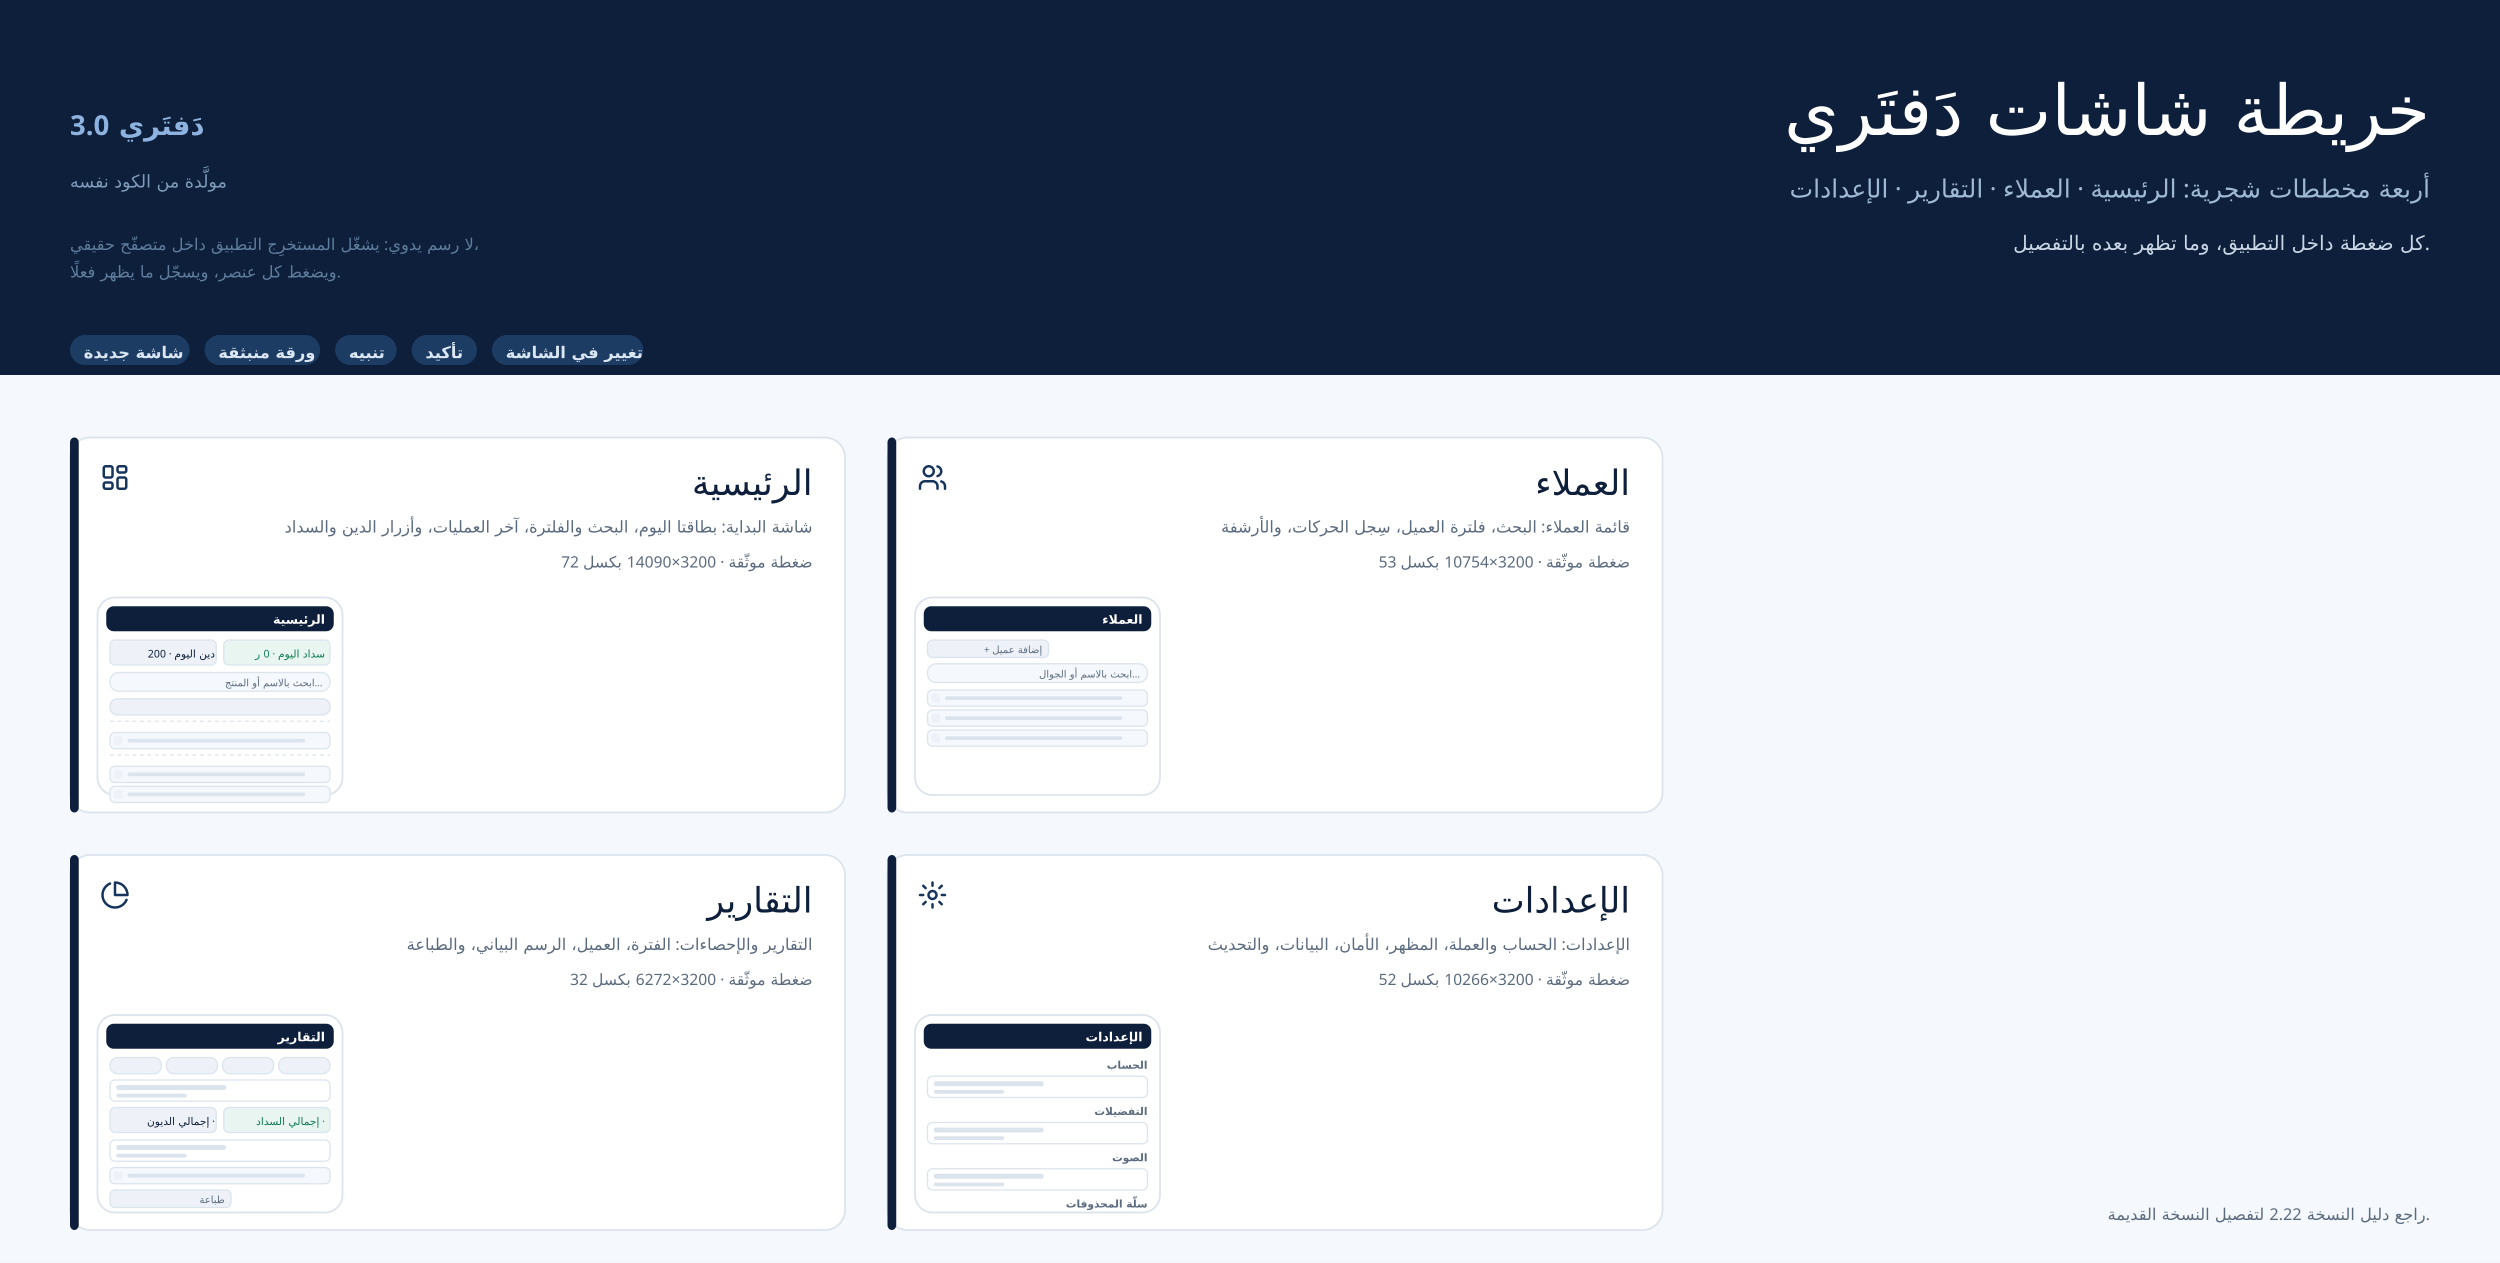
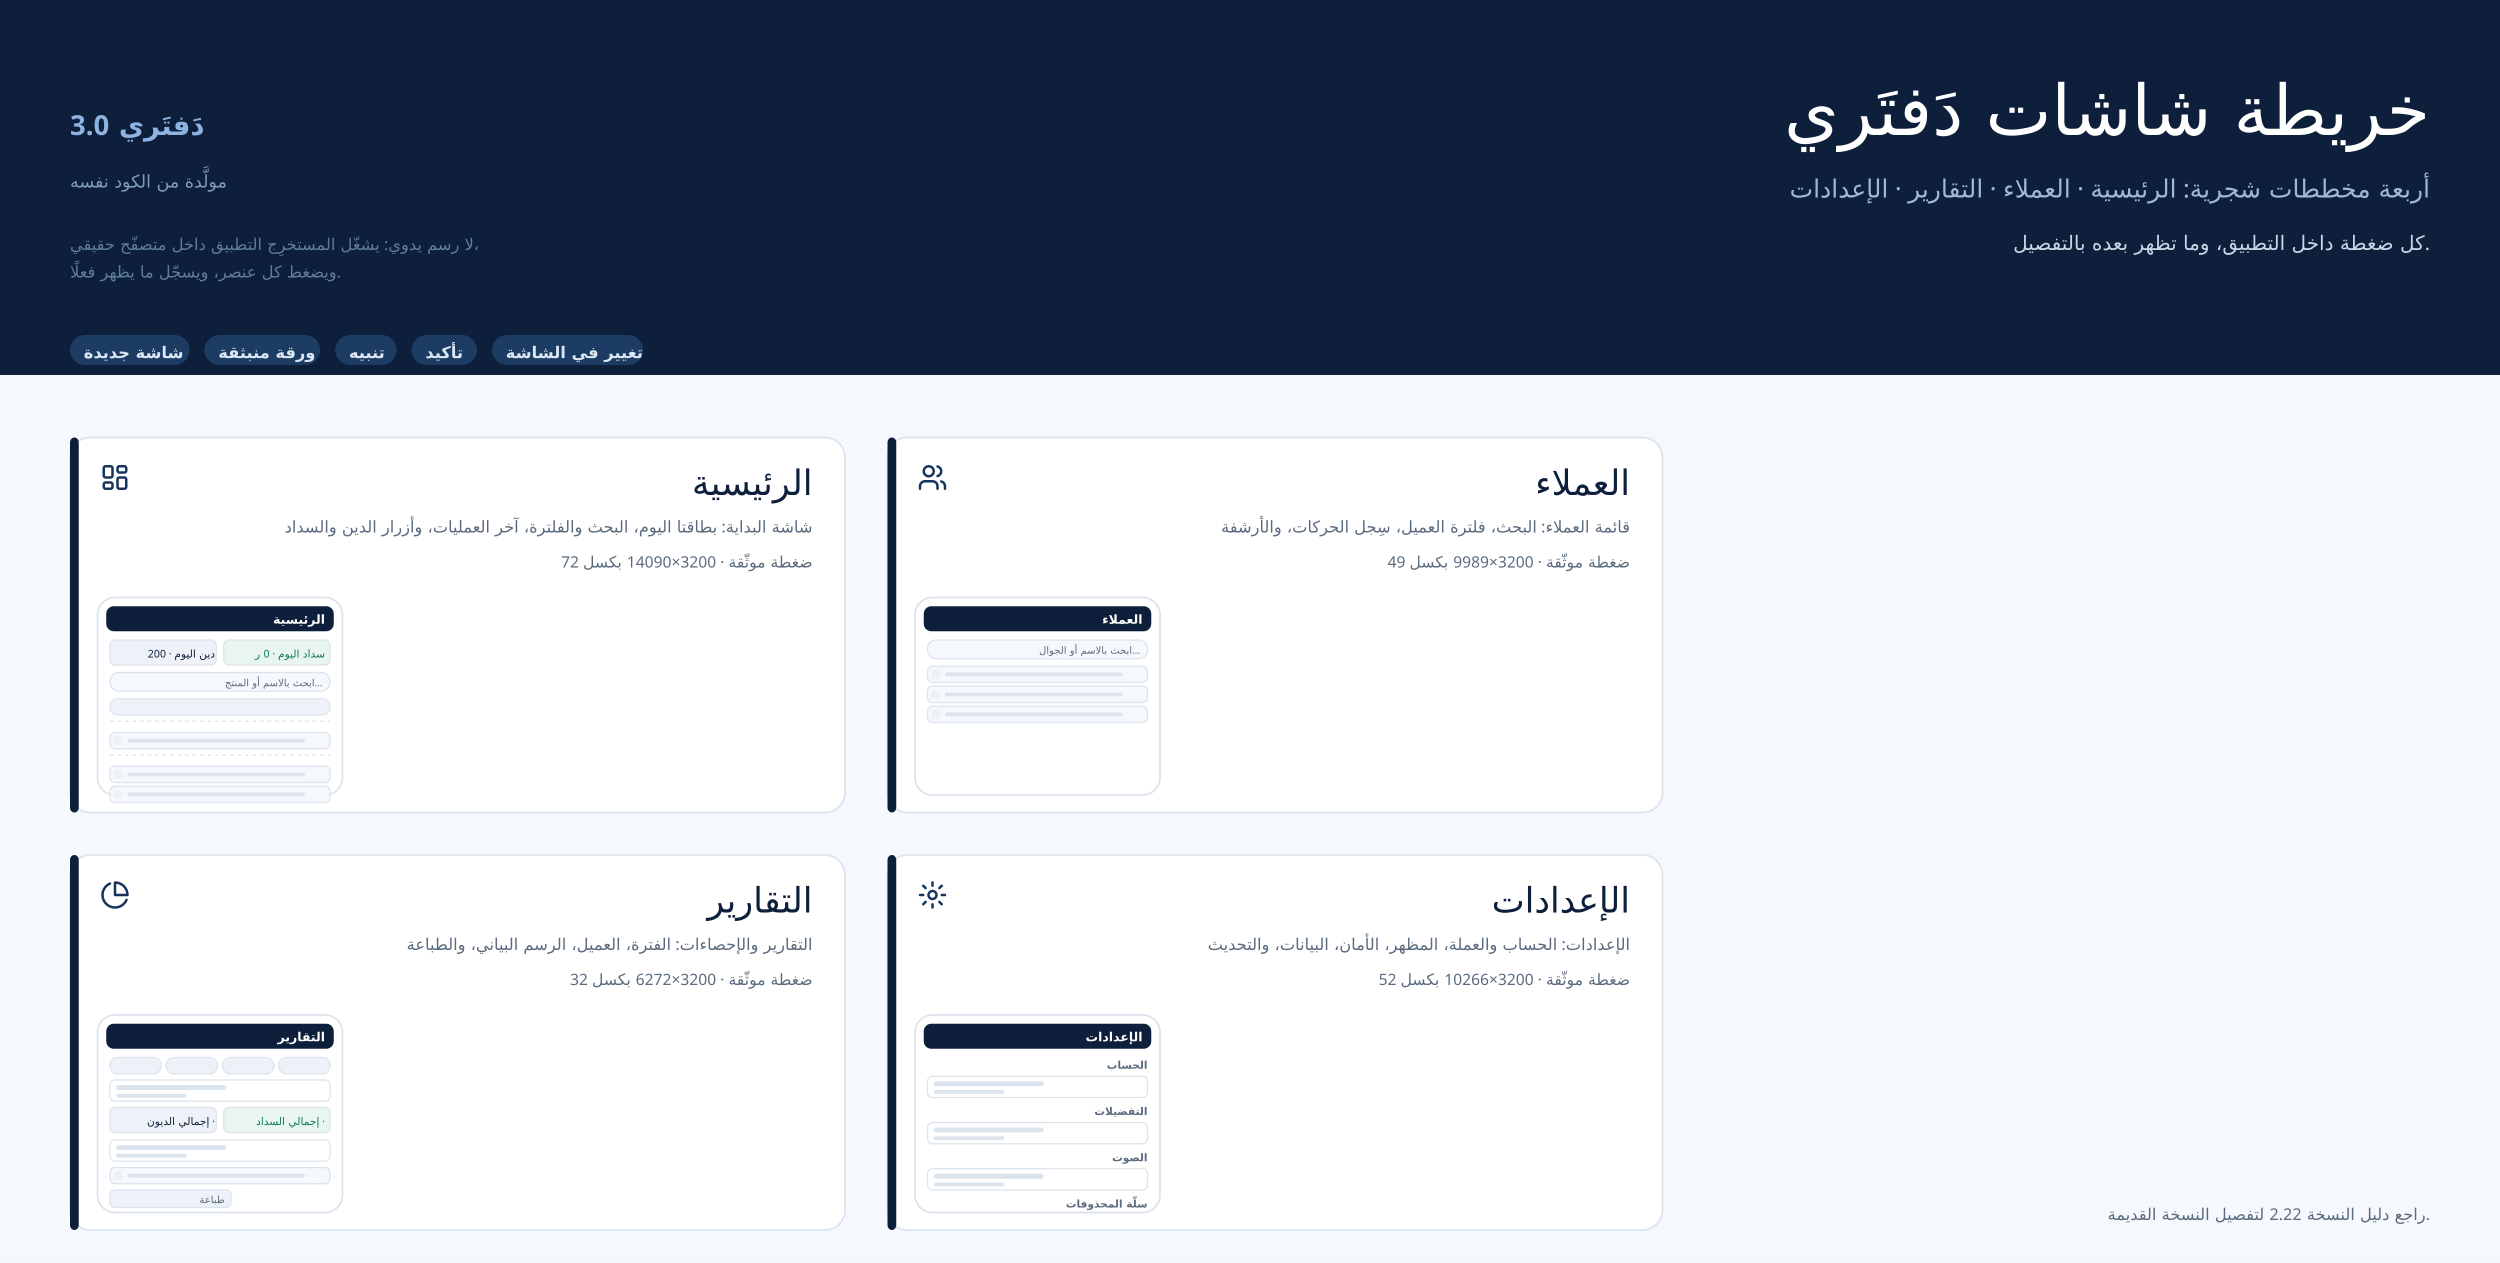
<svg xmlns="http://www.w3.org/2000/svg" width="2000" height="1010" viewBox="0 0 2000 1010">
  <rect width="2000" height="1010" fill="#f5f8fc" />
  <rect x="0" y="0" width="2000" height="1010" rx="0" fill="#f5f8fc" />
  <rect x="0" y="0" width="2000" height="300" rx="0" fill="#0d1f3a" />
  <text x="1944" y="108" font-family="Cairo" font-size="56" font-weight="black" fill="#ffffff" text-anchor="end">خريطة شاشات دَفتَري</text>
  <text x="1944" y="158" font-family="Cairo" font-size="20" font-weight="normal" fill="#9fb8d4" text-anchor="end">أربعة مخططات شجرية: الرئيسية · العملاء · التقارير · الإعدادات</text>
  <text x="1944" y="200" font-family="Cairo" font-size="16" font-weight="normal" fill="#c9d6e6" text-anchor="end">كل ضغطة داخل التطبيق، وما تظهر بعده بالتفصيل.</text>
  <text x="56" y="108" font-family="Cairo" font-size="22" font-weight="bold" fill="#8fb3e0" text-anchor="start">دَفتَري 3.0</text>
  <text x="56" y="150" font-family="Cairo" font-size="14" font-weight="normal" fill="#7f9cbb" text-anchor="start">مولَّدة من الكود نفسه</text>
  <text x="56" y="200" font-family="Cairo" font-size="13" font-weight="normal" fill="#5f7c9c" text-anchor="start">لا رسم يدوي: يشغّل المستخرِج التطبيق داخل متصفّح حقيقي،</text>
  <text x="56" y="222" font-family="Cairo" font-size="13" font-weight="normal" fill="#5f7c9c" text-anchor="start">ويضغط كل عنصر، ويسجّل ما يظهر فعلًا.</text>
  <rect x="56" y="268" width="95.63" height="24" rx="12" fill="#1d3c63" />
  <text x="67" y="286.5" font-family="Cairo" font-size="13" font-weight="bold" fill="#dbe7f5" text-anchor="start">شاشة جديدة</text>
  <rect x="163.63" y="268" width="92.5" height="24" rx="12" fill="#1d3c63" />
  <text x="174.63" y="286.5" font-family="Cairo" font-size="13" font-weight="bold" fill="#dbe7f5" text-anchor="start">ورقة منبثقة</text>
  <rect x="268.13" y="268" width="49.16" height="24" rx="12" fill="#1d3c63" />
  <text x="279.13" y="286.5" font-family="Cairo" font-size="13" font-weight="bold" fill="#dbe7f5" text-anchor="start">تنبيه</text>
  <rect x="329.29" y="268" width="52.3" height="24" rx="12" fill="#1d3c63" />
  <text x="340.29" y="286.5" font-family="Cairo" font-size="13" font-weight="bold" fill="#dbe7f5" text-anchor="start">تأكيد</text>
  <rect x="393.59" y="268" width="121" height="24" rx="12" fill="#1d3c63" />
  <text x="404.59" y="286.5" font-family="Cairo" font-size="13" font-weight="bold" fill="#dbe7f5" text-anchor="start">تغيير في الشاشة</text>
  <rect x="56" y="350" width="620" height="300" rx="16" fill="#ffffff" stroke="#dbe3ec" stroke-width="1.4" />
  <rect x="56" y="350" width="7" height="300" rx="4" fill="#0d1f3a" />
  <text x="650" y="396" font-family="Cairo" font-size="28" font-weight="black" fill="#0d1f3a" text-anchor="end">الرئيسية</text>
  <text x="650" y="426" font-family="Cairo" font-size="13" font-weight="normal" fill="#5b6b7f" text-anchor="end">شاشة البداية: بطاقتا اليوم، البحث والفلترة، آخر العمليات، وأزرار الدين والسداد</text>
  <text x="650" y="454" font-family="Cairo" font-size="12.5" font-weight="normal" fill="#5b6b7f" text-anchor="end">72 ضغطة موثّقة · 3200×14090 بكسل</text>
  <rect x="78" y="478" width="196" height="158" rx="14" fill="#ffffff" stroke="#dbe3ec" stroke-width="1.4" />
  <rect x="85" y="485" width="182" height="20" rx="6" fill="#0d1f3a" />
  <text x="260" y="499" font-family="Cairo" font-size="10" font-weight="bold" fill="#fff" text-anchor="end">الرئيسية</text>
  <rect x="88" y="512" width="85" height="20" rx="4" fill="#eef2f8" stroke="#dbe3ec" stroke-width="1" />
  <rect x="179" y="512" width="85" height="20" rx="4" fill="#e9f5f0" stroke="#dbe3ec" stroke-width="1" />
  <text x="172" y="526" font-family="Cairo" font-size="8.5" font-weight="normal" fill="#0d1f3a" text-anchor="end">دين اليوم · 200 </text>
  <text x="260" y="526" font-family="Cairo" font-size="8.5" font-weight="normal" fill="#0e7a52" text-anchor="end">سداد اليوم · 0 ر</text>
  <rect x="88" y="538" width="176" height="15" rx="7" fill="#f5f8fc" stroke="#dbe3ec" stroke-width="1" />
  <text x="258" y="549" font-family="Cairo" font-size="8" font-weight="normal" fill="#5b6b7f" text-anchor="end">ابحث بالاسم أو المنتج…</text>
  <rect x="88" y="559" width="176" height="13" rx="6" fill="#eef2f8" stroke="#dbe3ec" stroke-width="1" />
  <line x1="88" y1="577" x2="264" y2="577" stroke="#dbe3ec" stroke-width="1" stroke-dasharray="3 3" />
  <rect x="88" y="586" width="176" height="13" rx="4" fill="#f5f8fc" stroke="#dbe3ec" stroke-width="1" />
  <rect x="91" y="589" width="7" height="7" rx="2" fill="#eef2f8" />
  <rect x="102" y="591" width="142" height="3" rx="1.5" fill="#dbe3ec" />
  <line x1="88" y1="604" x2="264" y2="604" stroke="#dbe3ec" stroke-width="1" stroke-dasharray="3 3" />
  <rect x="88" y="613" width="176" height="13" rx="4" fill="#f5f8fc" stroke="#dbe3ec" stroke-width="1" />
  <rect x="91" y="616" width="7" height="7" rx="2" fill="#eef2f8" />
  <rect x="102" y="618" width="142" height="3" rx="1.5" fill="#dbe3ec" />
  <rect x="88" y="629" width="176" height="13" rx="4" fill="#f5f8fc" stroke="#dbe3ec" stroke-width="1" />
  <rect x="91" y="632" width="7" height="7" rx="2" fill="#eef2f8" />
  <rect x="102" y="634" width="142" height="3" rx="1.5" fill="#dbe3ec" />
  <g transform="translate(80,370) scale(1)" fill="none" stroke="#16345c" stroke-width="2" stroke-linecap="round" stroke-linejoin="round">
    <rect x="3" y="3" width="7" height="9" rx="1.5" />
    <rect x="14" y="3" width="7" height="5" rx="1.5" />
    <rect x="14" y="12" width="7" height="9" rx="1.5" />
    <rect x="3" y="16" width="7" height="5" rx="1.5" />
  </g>
  <rect x="710" y="350" width="620" height="300" rx="16" fill="#ffffff" stroke="#dbe3ec" stroke-width="1.4" />
  <rect x="710" y="350" width="7" height="300" rx="4" fill="#0d1f3a" />
  <text x="1304" y="396" font-family="Cairo" font-size="28" font-weight="black" fill="#0d1f3a" text-anchor="end">العملاء</text>
  <text x="1304" y="426" font-family="Cairo" font-size="13" font-weight="normal" fill="#5b6b7f" text-anchor="end">قائمة العملاء: البحث، فلترة العميل، سِجل الحركات، والأرشفة</text>
-   <text x="1304" y="454" font-family="Cairo" font-size="12.5" font-weight="normal" fill="#5b6b7f" text-anchor="end">53 ضغطة موثّقة · 3200×10754 بكسل</text>
+   <text x="1304" y="454" font-family="Cairo" font-size="12.5" font-weight="normal" fill="#5b6b7f" text-anchor="end">49 ضغطة موثّقة · 3200×9989 بكسل</text>
  <rect x="732" y="478" width="196" height="158" rx="14" fill="#ffffff" stroke="#dbe3ec" stroke-width="1.4" />
  <rect x="739" y="485" width="182" height="20" rx="6" fill="#0d1f3a" />
  <text x="914" y="499" font-family="Cairo" font-size="10" font-weight="bold" fill="#fff" text-anchor="end">العملاء</text>
-   <rect x="742" y="512" width="96.8" height="14" rx="4" fill="#eef2f8" stroke="#dbe3ec" stroke-width="1" />
-   <text x="833.8" y="522.5" font-family="Cairo" font-size="8" font-weight="normal" fill="#5b6b7f" text-anchor="end">+ إضافة عميل</text>
-   <rect x="742" y="531" width="176" height="15" rx="7" fill="#f5f8fc" stroke="#dbe3ec" stroke-width="1" />
-   <text x="912" y="542" font-family="Cairo" font-size="8" font-weight="normal" fill="#5b6b7f" text-anchor="end">ابحث بالاسم أو الجوال…</text>
-   <rect x="742" y="552" width="176" height="13" rx="4" fill="#f5f8fc" stroke="#dbe3ec" stroke-width="1" />
-   <rect x="745" y="555" width="7" height="7" rx="2" fill="#eef2f8" />
-   <rect x="756" y="557" width="142" height="3" rx="1.5" fill="#dbe3ec" />
-   <rect x="742" y="568" width="176" height="13" rx="4" fill="#f5f8fc" stroke="#dbe3ec" stroke-width="1" />
-   <rect x="745" y="571" width="7" height="7" rx="2" fill="#eef2f8" />
-   <rect x="756" y="573" width="142" height="3" rx="1.5" fill="#dbe3ec" />
-   <rect x="742" y="584" width="176" height="13" rx="4" fill="#f5f8fc" stroke="#dbe3ec" stroke-width="1" />
-   <rect x="745" y="587" width="7" height="7" rx="2" fill="#eef2f8" />
-   <rect x="756" y="589" width="142" height="3" rx="1.5" fill="#dbe3ec" />
+   <rect x="742" y="512" width="176" height="15" rx="7" fill="#f5f8fc" stroke="#dbe3ec" stroke-width="1" />
+   <text x="912" y="523" font-family="Cairo" font-size="8" font-weight="normal" fill="#5b6b7f" text-anchor="end">ابحث بالاسم أو الجوال…</text>
+   <rect x="742" y="533" width="176" height="13" rx="4" fill="#f5f8fc" stroke="#dbe3ec" stroke-width="1" />
+   <rect x="745" y="536" width="7" height="7" rx="2" fill="#eef2f8" />
+   <rect x="756" y="538" width="142" height="3" rx="1.5" fill="#dbe3ec" />
+   <rect x="742" y="549" width="176" height="13" rx="4" fill="#f5f8fc" stroke="#dbe3ec" stroke-width="1" />
+   <rect x="745" y="552" width="7" height="7" rx="2" fill="#eef2f8" />
+   <rect x="756" y="554" width="142" height="3" rx="1.5" fill="#dbe3ec" />
+   <rect x="742" y="565" width="176" height="13" rx="4" fill="#f5f8fc" stroke="#dbe3ec" stroke-width="1" />
+   <rect x="745" y="568" width="7" height="7" rx="2" fill="#eef2f8" />
+   <rect x="756" y="570" width="142" height="3" rx="1.5" fill="#dbe3ec" />
  <g transform="translate(734,370) scale(1)" fill="none" stroke="#16345c" stroke-width="2" stroke-linecap="round" stroke-linejoin="round">
    <path d="M16 21v-2a4 4 0 0 0-4-4H6a4 4 0 0 0-4 4v2" />
    <circle cx="9" cy="7" r="4" />
    <path d="M22 21v-2a4 4 0 0 0-3-3.87" />
    <path d="M16 3.13a4 4 0 0 1 0 7.75" />
  </g>
  <rect x="56" y="684" width="620" height="300" rx="16" fill="#ffffff" stroke="#dbe3ec" stroke-width="1.4" />
  <rect x="56" y="684" width="7" height="300" rx="4" fill="#0d1f3a" />
  <text x="650" y="730" font-family="Cairo" font-size="28" font-weight="black" fill="#0d1f3a" text-anchor="end">التقارير</text>
  <text x="650" y="760" font-family="Cairo" font-size="13" font-weight="normal" fill="#5b6b7f" text-anchor="end">التقارير والإحصاءات: الفترة، العميل، الرسم البياني، والطباعة</text>
  <text x="650" y="788" font-family="Cairo" font-size="12.5" font-weight="normal" fill="#5b6b7f" text-anchor="end">32 ضغطة موثّقة · 3200×6272 بكسل</text>
  <rect x="78" y="812" width="196" height="158" rx="14" fill="#ffffff" stroke="#dbe3ec" stroke-width="1.4" />
  <rect x="85" y="819" width="182" height="20" rx="6" fill="#0d1f3a" />
  <text x="260" y="833" font-family="Cairo" font-size="10" font-weight="bold" fill="#fff" text-anchor="end">التقارير</text>
  <rect x="88" y="846" width="41" height="13" rx="6" fill="#eef2f8" stroke="#dbe3ec" stroke-width="1" />
  <rect x="133" y="846" width="41" height="13" rx="6" fill="#eef2f8" stroke="#dbe3ec" stroke-width="1" />
  <rect x="178" y="846" width="41" height="13" rx="6" fill="#eef2f8" stroke="#dbe3ec" stroke-width="1" />
  <rect x="223" y="846" width="41" height="13" rx="6" fill="#eef2f8" stroke="#dbe3ec" stroke-width="1" />
  <rect x="88" y="864" width="176" height="17" rx="4" fill="#ffffff" stroke="#dbe3ec" stroke-width="1" />
  <rect x="93" y="868" width="88" height="4" rx="2" fill="#dbe3ec" />
  <rect x="93" y="875" width="56.32" height="3" rx="1.5" fill="#dbe3ec" />
  <rect x="88" y="886" width="85" height="20" rx="4" fill="#eef2f8" stroke="#dbe3ec" stroke-width="1" />
  <rect x="179" y="886" width="85" height="20" rx="4" fill="#e9f5f0" stroke="#dbe3ec" stroke-width="1" />
  <text x="172" y="900" font-family="Cairo" font-size="8.5" font-weight="normal" fill="#0d1f3a" text-anchor="end">إجمالي الديون · </text>
  <text x="260" y="900" font-family="Cairo" font-size="8.5" font-weight="normal" fill="#0e7a52" text-anchor="end">إجمالي السداد · </text>
  <rect x="88" y="912" width="176" height="17" rx="4" fill="#ffffff" stroke="#dbe3ec" stroke-width="1" />
  <rect x="93" y="916" width="88" height="4" rx="2" fill="#dbe3ec" />
  <rect x="93" y="923" width="56.32" height="3" rx="1.5" fill="#dbe3ec" />
  <rect x="88" y="934" width="176" height="13" rx="4" fill="#f5f8fc" stroke="#dbe3ec" stroke-width="1" />
  <rect x="91" y="937" width="7" height="7" rx="2" fill="#eef2f8" />
  <rect x="102" y="939" width="142" height="3" rx="1.5" fill="#dbe3ec" />
  <rect x="88" y="952" width="96.8" height="14" rx="4" fill="#eef2f8" stroke="#dbe3ec" stroke-width="1" />
  <text x="179.8" y="962.5" font-family="Cairo" font-size="8" font-weight="normal" fill="#5b6b7f" text-anchor="end">طباعة</text>
  <g transform="translate(80,704) scale(1)" fill="none" stroke="#16345c" stroke-width="2" stroke-linecap="round" stroke-linejoin="round">
    <path d="M21.21 15.89A10 10 0 1 1 8 2.83" />
    <path d="M22 12A10 10 0 0 0 12 2v10Z" />
  </g>
  <rect x="710" y="684" width="620" height="300" rx="16" fill="#ffffff" stroke="#dbe3ec" stroke-width="1.4" />
  <rect x="710" y="684" width="7" height="300" rx="4" fill="#0d1f3a" />
  <text x="1304" y="730" font-family="Cairo" font-size="28" font-weight="black" fill="#0d1f3a" text-anchor="end">الإعدادات</text>
  <text x="1304" y="760" font-family="Cairo" font-size="13" font-weight="normal" fill="#5b6b7f" text-anchor="end">الإعدادات: الحساب والعملة، المظهر، الأمان، البيانات، والتحديث</text>
  <text x="1304" y="788" font-family="Cairo" font-size="12.5" font-weight="normal" fill="#5b6b7f" text-anchor="end">52 ضغطة موثّقة · 3200×10266 بكسل</text>
  <rect x="732" y="812" width="196" height="158" rx="14" fill="#ffffff" stroke="#dbe3ec" stroke-width="1.4" />
  <rect x="739" y="819" width="182" height="20" rx="6" fill="#0d1f3a" />
  <text x="914" y="833" font-family="Cairo" font-size="10" font-weight="bold" fill="#fff" text-anchor="end">الإعدادات</text>
  <text x="918" y="855" font-family="Cairo" font-size="8.5" font-weight="bold" fill="#5b6b7f" text-anchor="end">الحساب</text>
  <rect x="742" y="861" width="176" height="17" rx="4" fill="#ffffff" stroke="#dbe3ec" stroke-width="1" />
  <rect x="747" y="865" width="88" height="4" rx="2" fill="#dbe3ec" />
  <rect x="747" y="872" width="56.32" height="3" rx="1.5" fill="#dbe3ec" />
  <text x="918" y="892" font-family="Cairo" font-size="8.5" font-weight="bold" fill="#5b6b7f" text-anchor="end">التفضيلات</text>
  <rect x="742" y="898" width="176" height="17" rx="4" fill="#ffffff" stroke="#dbe3ec" stroke-width="1" />
  <rect x="747" y="902" width="88" height="4" rx="2" fill="#dbe3ec" />
  <rect x="747" y="909" width="56.32" height="3" rx="1.5" fill="#dbe3ec" />
  <text x="918" y="929" font-family="Cairo" font-size="8.5" font-weight="bold" fill="#5b6b7f" text-anchor="end">الصوت</text>
  <rect x="742" y="935" width="176" height="17" rx="4" fill="#ffffff" stroke="#dbe3ec" stroke-width="1" />
  <rect x="747" y="939" width="88" height="4" rx="2" fill="#dbe3ec" />
  <rect x="747" y="946" width="56.32" height="3" rx="1.5" fill="#dbe3ec" />
  <text x="918" y="966" font-family="Cairo" font-size="8.5" font-weight="bold" fill="#5b6b7f" text-anchor="end">سلّة المحذوفات</text>
  <g transform="translate(734,704) scale(1)" fill="none" stroke="#16345c" stroke-width="2" stroke-linecap="round" stroke-linejoin="round">
    <circle cx="12" cy="12" r="3.2" />
    <path d="M12 2v2.6M12 19.4V22M2 12h2.6M19.4 12H22M4.6 4.6l1.9 1.9M17.5 17.5l1.9 1.9M19.4 4.6l-1.9 1.9M6.5 17.5l-1.9 1.9" />
  </g>
  <text x="1944" y="976" font-family="Cairo" font-size="13" font-weight="normal" fill="#5b6b7f" text-anchor="end">راجع دليل النسخة 2.22 لتفصيل النسخة القديمة.</text>
</svg>
